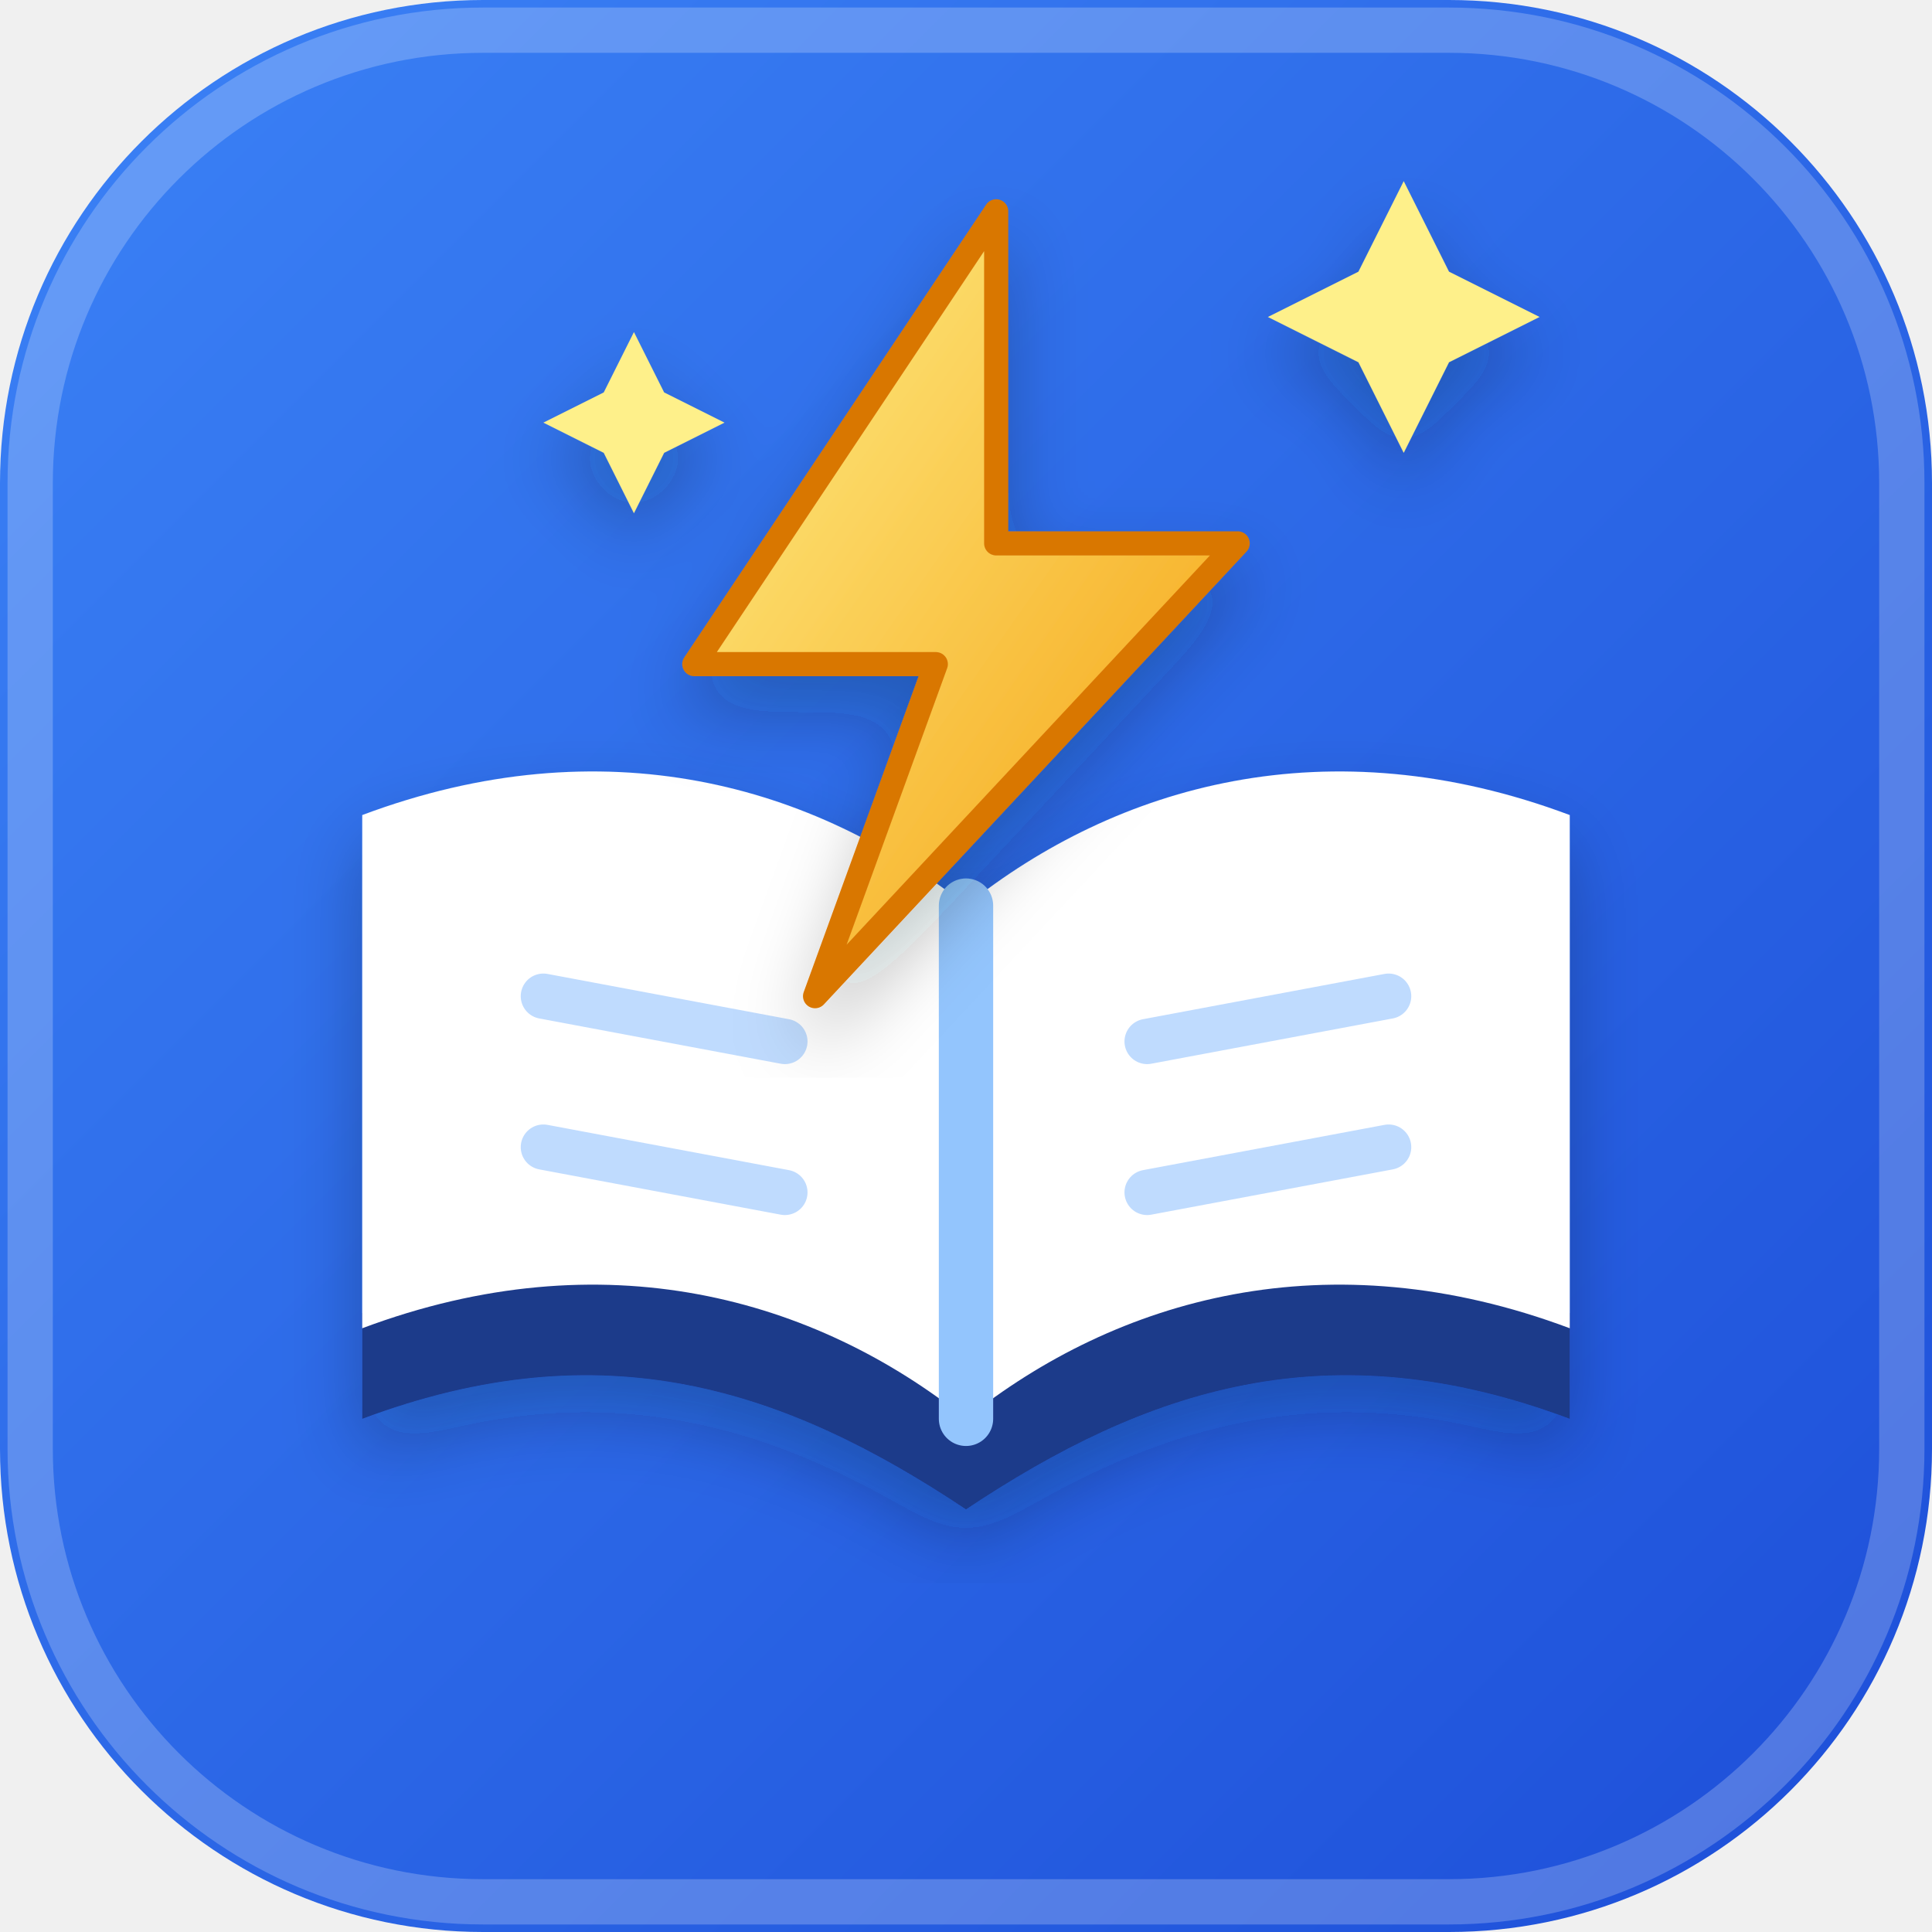
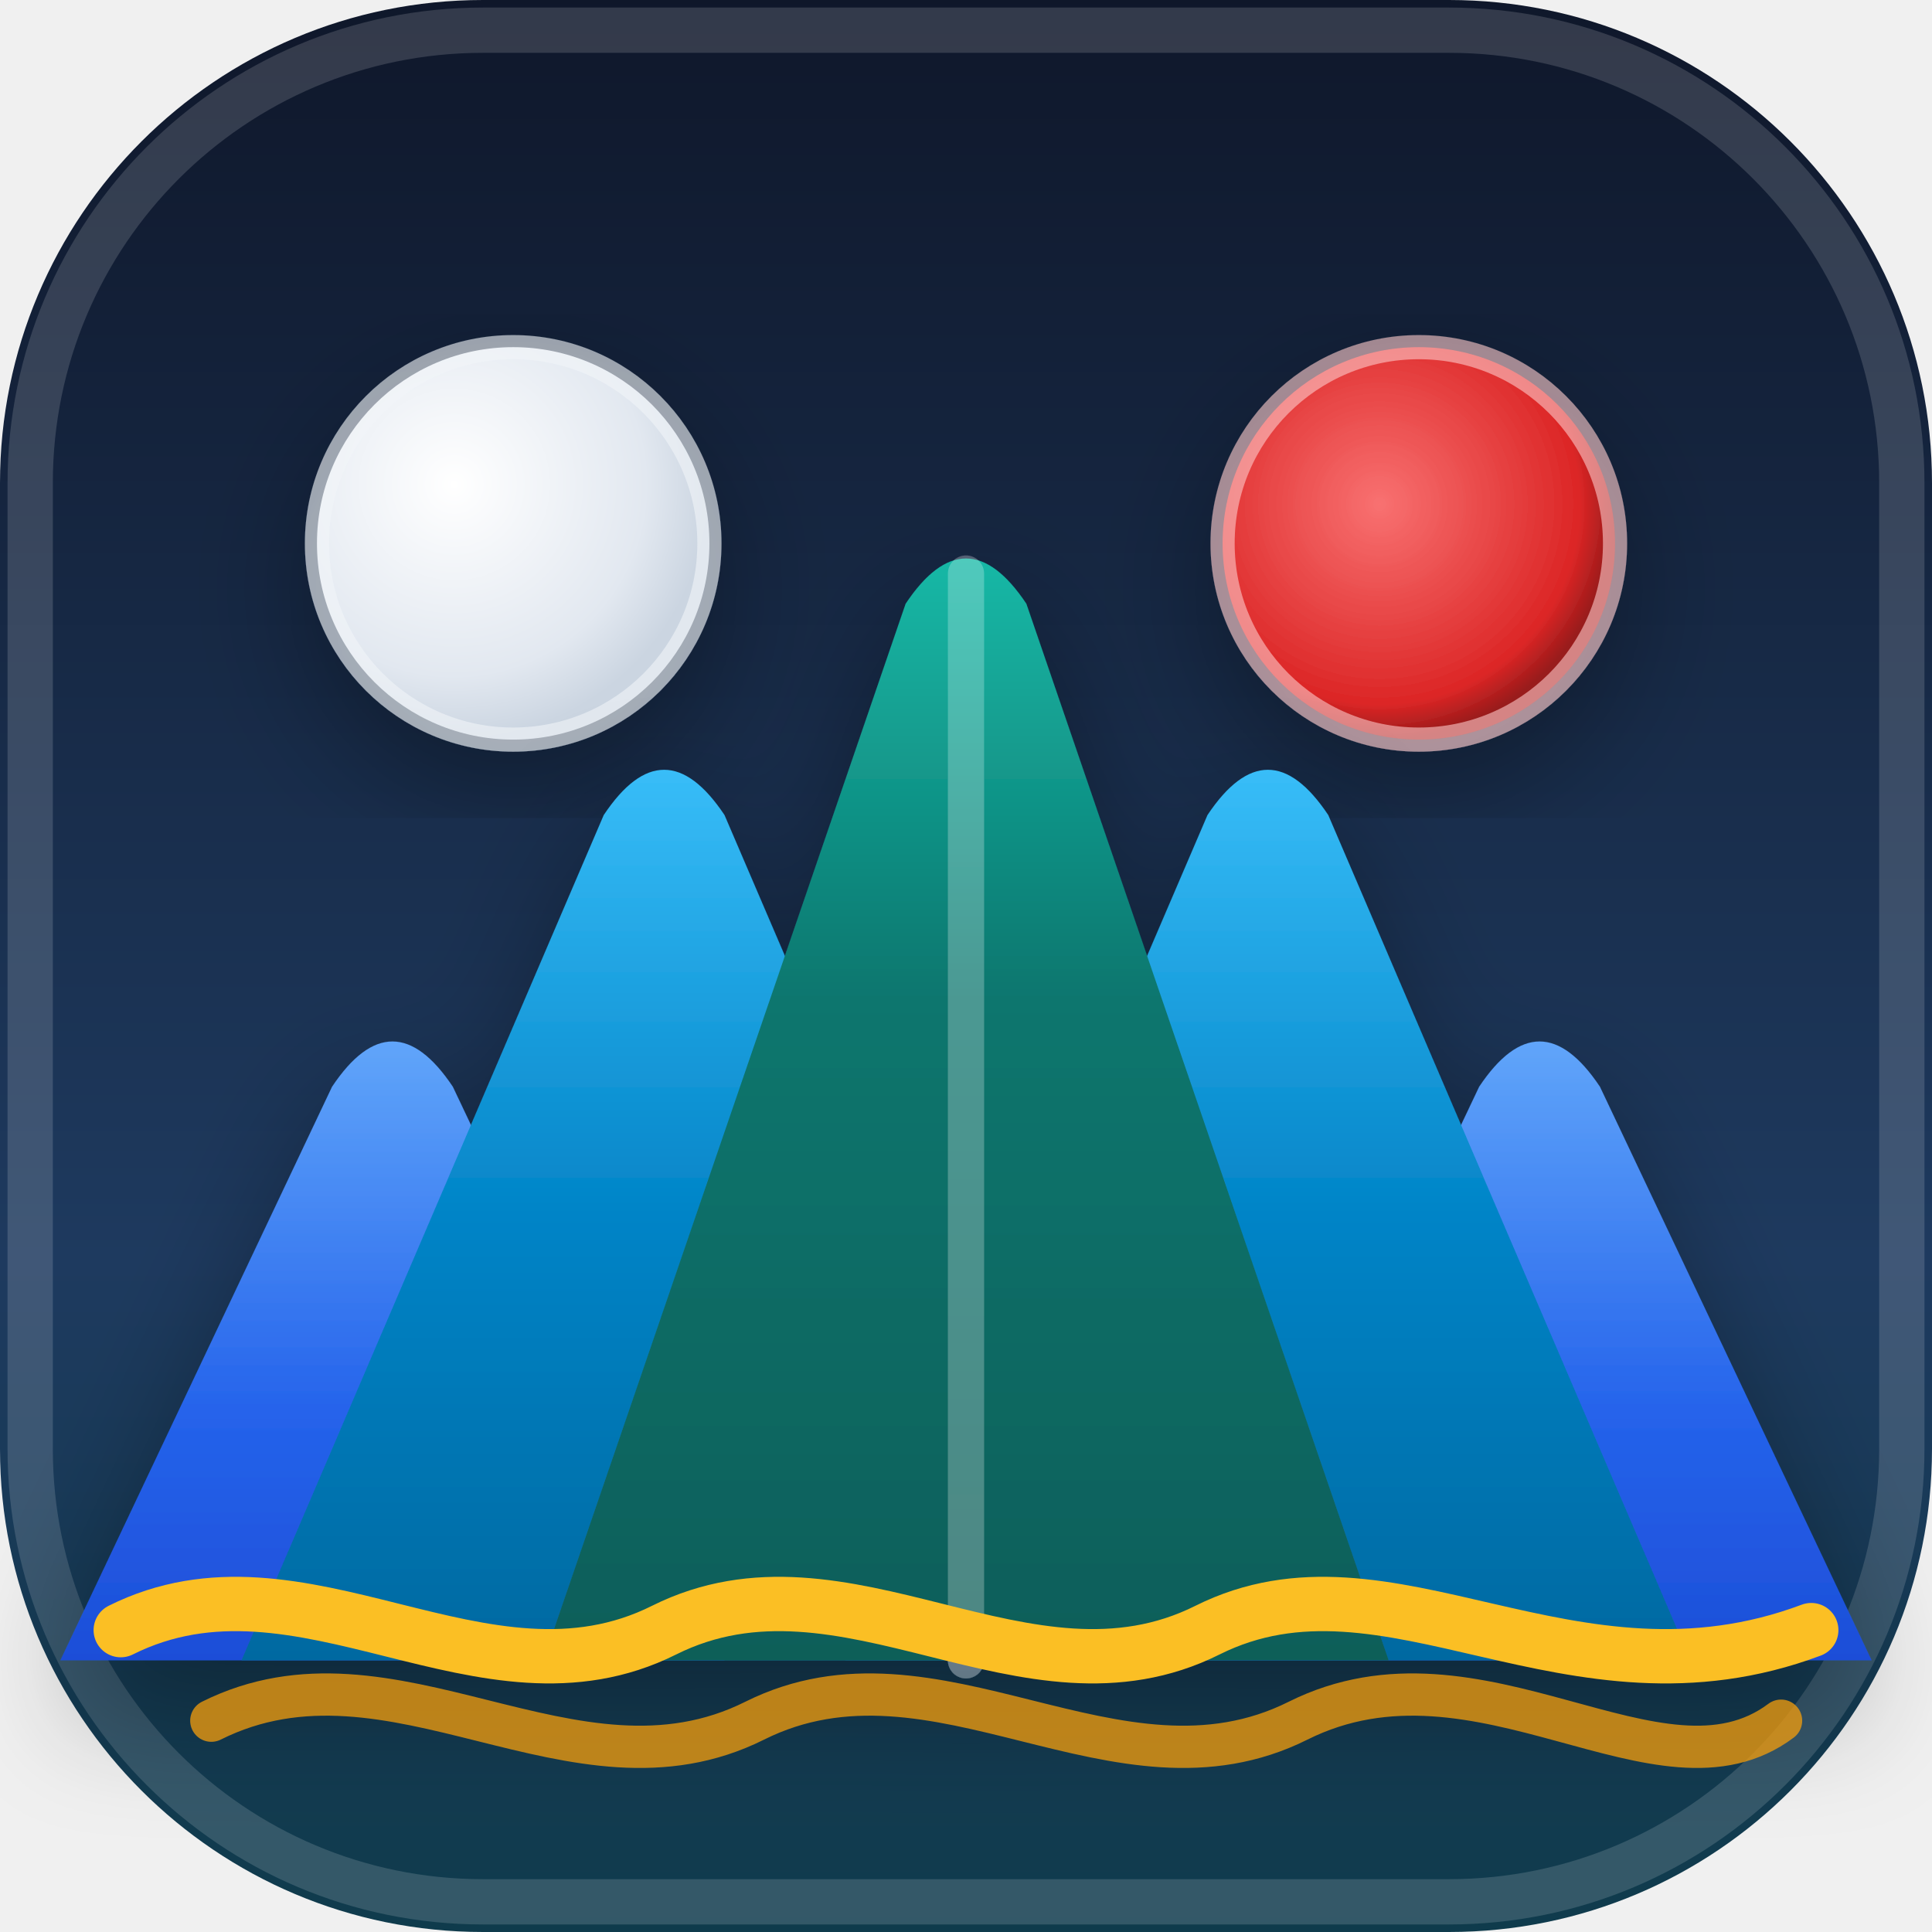
<svg xmlns="http://www.w3.org/2000/svg" viewBox="0 0 64 64">
  <defs>
-     <linearGradient id="bgGrad" x1="0%" y1="0%" x2="100%" y2="100%">
-       <stop offset="0%" stop-color="#3b82f6" />
+     <linearGradient id="skyGrad" x1="0%" y1="0%" x2="0%" y2="100%">
+       <stop offset="0%" stop-color="#0f172a" />
+       <stop offset="65%" stop-color="#1e3a5f" />
+       <stop offset="100%" stop-color="#0f3b4c" />
+     </linearGradient>
+     <radialGradient id="sunGrad" cx="40%" cy="40%" r="60%">
+       <stop offset="0%" stop-color="#f87171" />
+       <stop offset="85%" stop-color="#dc2626" />
+       <stop offset="100%" stop-color="#991b1b" />
+     </radialGradient>
+     <radialGradient id="moonGrad" cx="35%" cy="35%" r="65%">
+       <stop offset="0%" stop-color="#ffffff" />
+       <stop offset="75%" stop-color="#e2e8f0" />
+       <stop offset="100%" stop-color="#cbd5e1" />
+     </radialGradient>
+     <linearGradient id="peakCenter" x1="0%" y1="0%" x2="0%" y2="100%">
+       <stop offset="0%" stop-color="#14b8a6" />
+       <stop offset="40%" stop-color="#0f766e" />
+       <stop offset="100%" stop-color="#115e59" />
+     </linearGradient>
+     <linearGradient id="peakInner" x1="0%" y1="0%" x2="0%" y2="100%">
+       <stop offset="0%" stop-color="#38bdf8" />
+       <stop offset="50%" stop-color="#0284c7" />
+       <stop offset="100%" stop-color="#0369a1" />
+     </linearGradient>
+     <linearGradient id="peakOuter" x1="0%" y1="0%" x2="0%" y2="100%">
+       <stop offset="0%" stop-color="#60a5fa" />
+       <stop offset="60%" stop-color="#2563eb" />
      <stop offset="100%" stop-color="#1d4ed8" />
    </linearGradient>
-     <linearGradient id="boltGrad" x1="0%" y1="0%" x2="100%" y2="100%">
-       <stop offset="0%" stop-color="#fef08a" />
-       <stop offset="100%" stop-color="#f59e0b" />
-     </linearGradient>
-     <filter id="softShadow" x="-10%" y="-10%" width="120%" height="120%">
-       <feDropShadow dx="0" dy="1.2" stdDeviation="1.2" flood-color="#0f172a" flood-opacity="0.25" />
+     <filter id="softGlow" x="-20%" y="-20%" width="140%" height="140%">
+       <feDropShadow dx="0" dy="1.5" stdDeviation="2" flood-color="#000000" flood-opacity="0.35" />
    </filter>
  </defs>
-   <rect width="64" height="64" rx="16" fill="url(#bgGrad)" />
-   <rect x="1" y="1" width="62" height="62" rx="15" fill="none" stroke="rgba(255, 255, 255, 0.22)" stroke-width="1.5" />
-   <g filter="url(#softShadow)">
-     <path d="M12 47 C20 44 26 46 32 50 C38 46 44 44 52 47 L52 43.5 C44 40.5 38 42.5 32 46.5 C26 42.5 20 40.5 12 43.5 Z" fill="#1e3a8a" />
-     <path d="M12 44 C20 41 27 43 32 47 C37 43 44 41 52 44 L52 27 C44 24 37 26 32 30 C27 26 20 24 12 27 Z" fill="#ffffff" />
-     <line x1="32" y1="30" x2="32" y2="47" stroke="#93c5fd" stroke-width="1.8" stroke-linecap="round" />
-     <line x1="18" y1="33" x2="26" y2="34.5" stroke="#bfdbfe" stroke-width="1.5" stroke-linecap="round" />
-     <line x1="18" y1="38" x2="26" y2="39.5" stroke="#bfdbfe" stroke-width="1.5" stroke-linecap="round" />
-     <line x1="38" y1="34.5" x2="46" y2="33" stroke="#bfdbfe" stroke-width="1.5" stroke-linecap="round" />
-     <line x1="38" y1="39.5" x2="46" y2="38" stroke="#bfdbfe" stroke-width="1.5" stroke-linecap="round" />
+   <rect width="64" height="64" rx="16" fill="url(#skyGrad)" />
+   <rect x="1" y="1" width="62" height="62" rx="15" fill="none" stroke="rgba(255, 255, 255, 0.15)" stroke-width="1.5" />
+   <g filter="url(#softGlow)">
+     <circle cx="17" cy="18" r="6.5" fill="url(#moonGrad)" />
+     <circle cx="17" cy="18" r="6.5" fill="none" stroke="#f1f5f9" stroke-width="0.8" opacity="0.6" />
+     <circle cx="47" cy="18" r="6.5" fill="url(#sunGrad)" />
+     <circle cx="47" cy="18" r="6.5" fill="none" stroke="#fecaca" stroke-width="0.8" opacity="0.6" />
  </g>
-   <g filter="url(#softShadow)">
-     <path d="M33 7 L23 22 L31 22 L27 33 L41 18 L33 18 Z" fill="url(#boltGrad)" stroke="#d97706" stroke-width="0.8" stroke-linejoin="round" />
-     <polygon points="45,9 46.5,6 48,9 51,10.5 48,12 46.5,15 45,12 42,10.5" fill="#fef08a" />
-     <polygon points="20,13 21,11 22,13 24,14 22,15 21,17 20,15 18,14" fill="#fef08a" />
+   <g filter="url(#softGlow)">
+     <path d="M2 55 L11 36 Q13 33 15 36 L24 55 Z" fill="url(#peakOuter)" />
+     <path d="M40 55 L49 36 Q51 33 53 36 L62 55 Z" fill="url(#peakOuter)" />
+     <path d="M8 55 L20 27 Q22 24 24 27 L36 55 Z" fill="url(#peakInner)" />
+     <path d="M28 55 L40 27 Q42 24 44 27 L56 55 Z" fill="url(#peakInner)" />
+     <path d="M18 55 L30 20 Q32 17 34 20 L46 55 Z" fill="url(#peakCenter)" />
+     <line x1="32" y1="19" x2="32" y2="55" stroke="rgba(255, 255, 255, 0.25)" stroke-width="1.2" stroke-linecap="round" />
  </g>
+   <path d="M4 54 C10 51, 16 57, 22 54 C28 51, 34 57, 40 54 C46 51, 52 57, 60 54" fill="none" stroke="#fbbf24" stroke-width="1.8" stroke-linecap="round" />
+   <path d="M7 57 C13 54, 19 60, 25 57 C31 54, 37 60, 43 57 C49 54, 55 60, 59 57" fill="none" stroke="#f59e0b" stroke-width="1.4" opacity="0.75" stroke-linecap="round" />
</svg>
